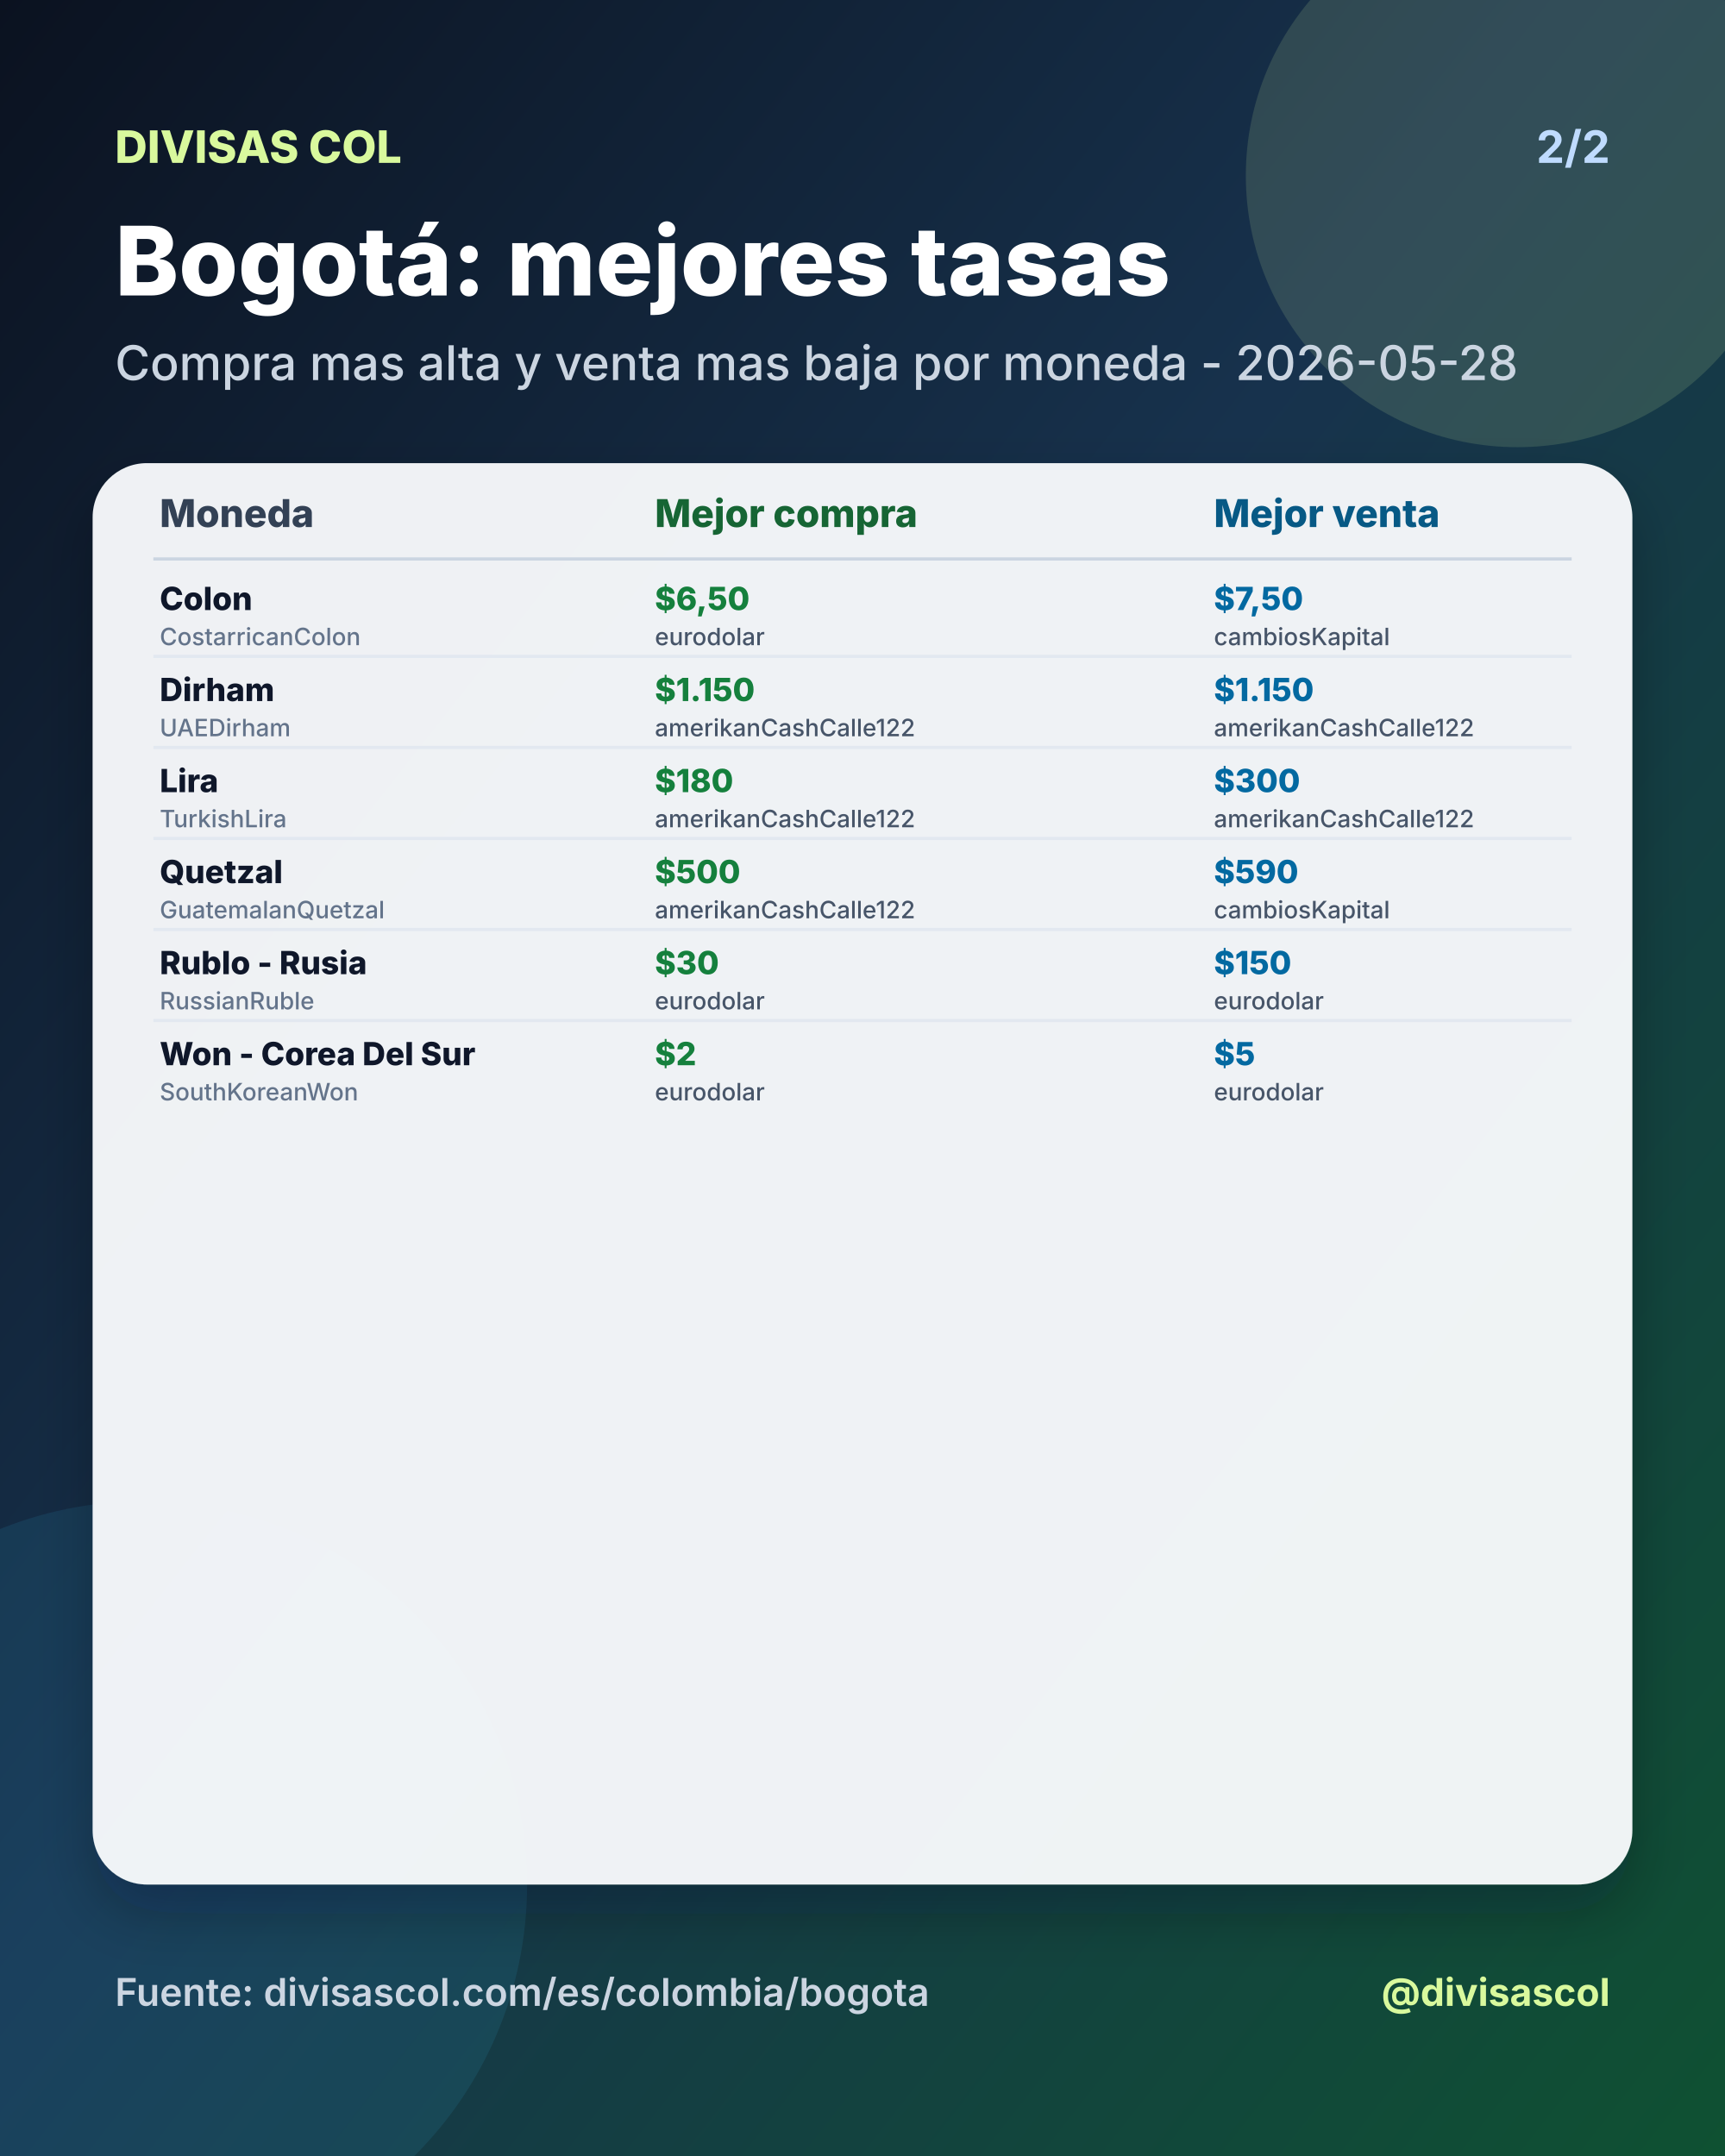
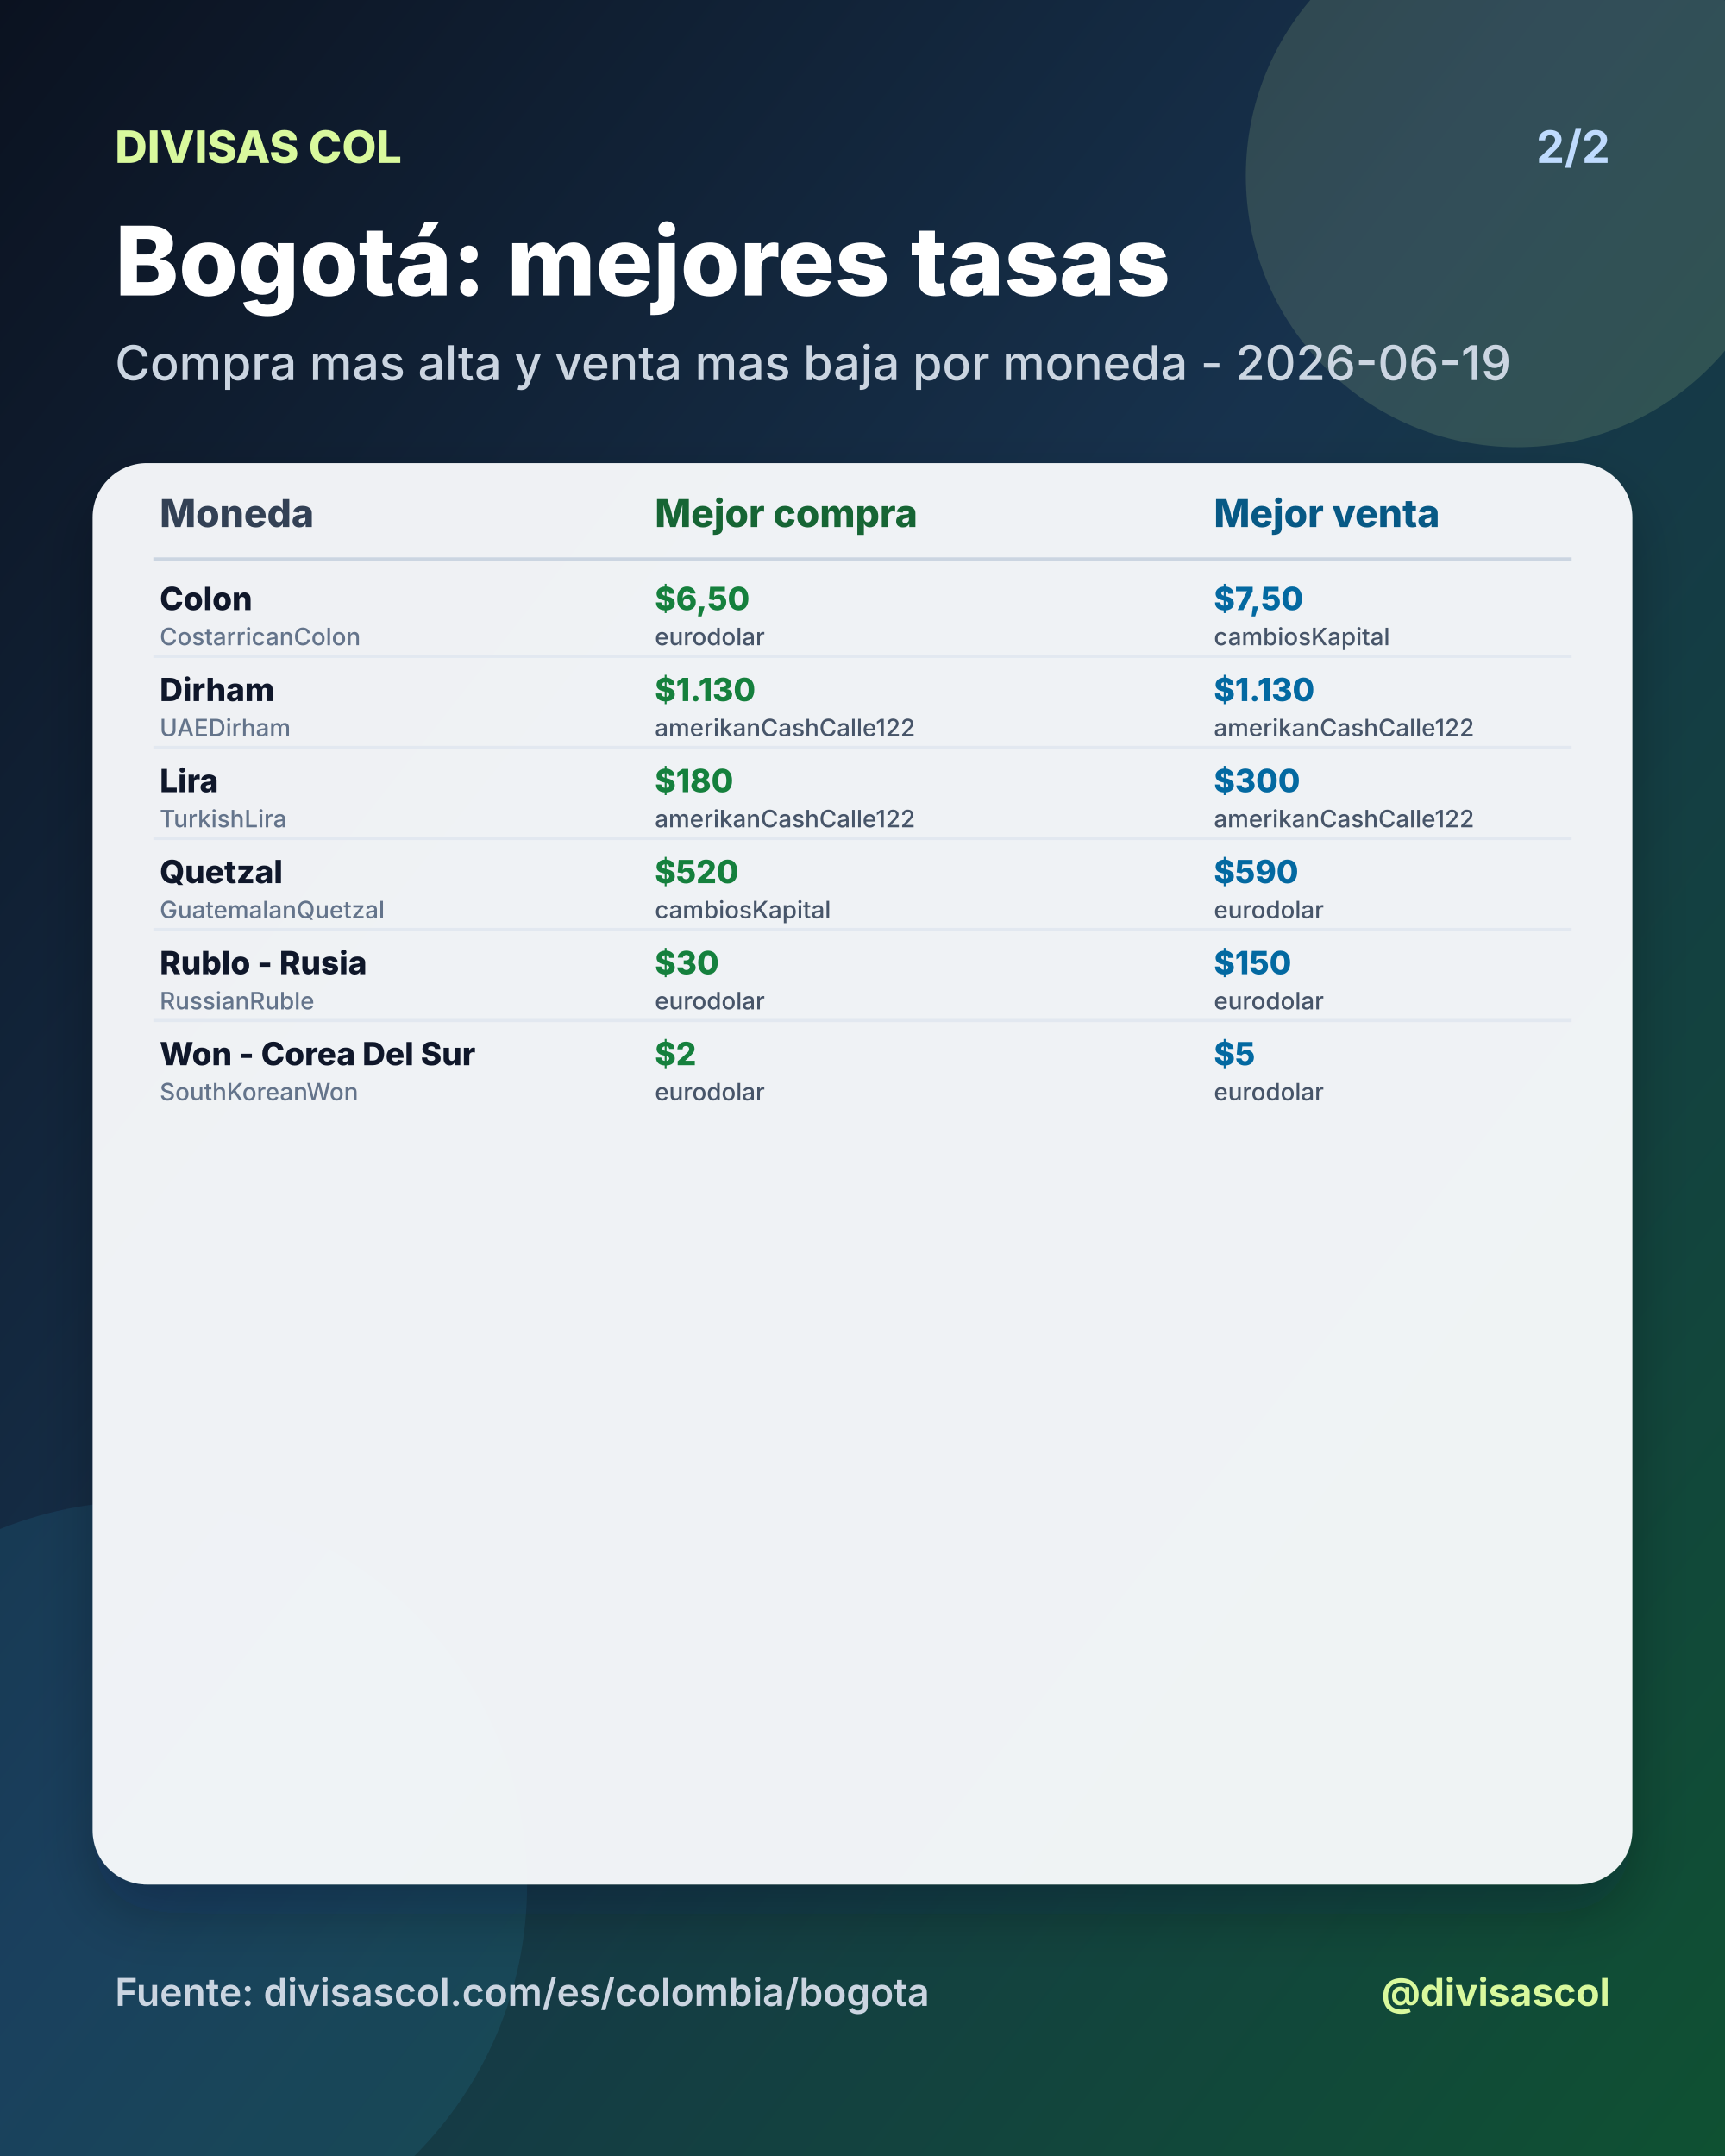
<svg xmlns="http://www.w3.org/2000/svg" width="1080" height="1350" viewBox="0 0 1080 1350">
  <defs>
    <linearGradient id="bg" x1="0" y1="0" x2="1" y2="1">
      <stop offset="0%" stop-color="#0b1220" />
      <stop offset="46%" stop-color="#17324d" />
      <stop offset="100%" stop-color="#0f5132" />
    </linearGradient>
    <filter id="shadow" x="-20%" y="-20%" width="140%" height="140%">
      <feDropShadow dx="0" dy="18" stdDeviation="18" flood-color="#020617" flood-opacity="0.28" />
    </filter>
  </defs>
  <rect width="1080" height="1350" fill="url(#bg)" />
  <circle cx="950" cy="110" r="170" fill="#d9f99d" opacity="0.14" />
  <circle cx="90" cy="1180" r="240" fill="#38bdf8" opacity="0.10" />
  <text x="72" y="102" fill="#d9f99d" font-size="28" font-family="Inter, Arial, sans-serif" font-weight="800" text-anchor="start">DIVISAS COL</text>
  <text x="1008" y="102" fill="#bfdbfe" font-size="28" font-family="Inter, Arial, sans-serif" font-weight="700" text-anchor="end">2/2</text>
  <text x="72" y="185" fill="#ffffff" font-size="60" font-family="Inter, Arial, sans-serif" font-weight="800" text-anchor="start">Bogotá: mejores tasas</text>
-   <text x="72" y="238" fill="#cbd5e1" font-size="30" font-family="Inter, Arial, sans-serif" font-weight="500" text-anchor="start">Compra mas alta y venta mas baja por moneda - 2026-05-28</text>
+   <text x="72" y="238" fill="#cbd5e1" font-size="30" font-family="Inter, Arial, sans-serif" font-weight="500" text-anchor="start">Compra mas alta y venta mas baja por moneda - 2026-06-19</text>
  <rect x="58" y="290" width="964" height="890" rx="34" fill="#f8fafc" opacity="0.96" filter="url(#shadow)" />
  <text x="100" y="330" fill="#334155" font-size="24" font-family="Inter, Arial, sans-serif" font-weight="800" text-anchor="start">Moneda</text>
  <text x="410" y="330" fill="#166534" font-size="24" font-family="Inter, Arial, sans-serif" font-weight="800" text-anchor="start">Mejor compra</text>
  <text x="760" y="330" fill="#075985" font-size="24" font-family="Inter, Arial, sans-serif" font-weight="800" text-anchor="start">Mejor venta</text>
  <line x1="96" y1="350" x2="984" y2="350" stroke="#cbd5e1" stroke-width="2" />
  <text x="100" y="382" fill="#0f172a" font-size="20" font-family="Inter, Arial, sans-serif" font-weight="800" text-anchor="start">Colon</text>
  <text x="100" y="404" fill="#64748b" font-size="15" font-family="Inter, Arial, sans-serif" font-weight="500" text-anchor="start">CostarricanColon</text>
  <text x="410" y="382" fill="#15803d" font-size="20" font-family="Inter, Arial, sans-serif" font-weight="800" text-anchor="start">$6,50</text>
  <text x="410" y="404" fill="#475569" font-size="15" font-family="Inter, Arial, sans-serif" font-weight="500" text-anchor="start">eurodolar</text>
  <text x="760" y="382" fill="#0369a1" font-size="20" font-family="Inter, Arial, sans-serif" font-weight="800" text-anchor="start">$7,50</text>
  <text x="760" y="404" fill="#475569" font-size="15" font-family="Inter, Arial, sans-serif" font-weight="500" text-anchor="start">cambiosKapital</text>
  <line x1="96" y1="411" x2="984" y2="411" stroke="#e2e8f0" stroke-width="2" />
  <text x="100" y="439" fill="#0f172a" font-size="20" font-family="Inter, Arial, sans-serif" font-weight="800" text-anchor="start">Dirham</text>
  <text x="100" y="461" fill="#64748b" font-size="15" font-family="Inter, Arial, sans-serif" font-weight="500" text-anchor="start">UAEDirham</text>
-   <text x="410" y="439" fill="#15803d" font-size="20" font-family="Inter, Arial, sans-serif" font-weight="800" text-anchor="start">$1.150</text>
+   <text x="410" y="439" fill="#15803d" font-size="20" font-family="Inter, Arial, sans-serif" font-weight="800" text-anchor="start">$1.130</text>
  <text x="410" y="461" fill="#475569" font-size="15" font-family="Inter, Arial, sans-serif" font-weight="500" text-anchor="start">amerikanCashCalle122</text>
-   <text x="760" y="439" fill="#0369a1" font-size="20" font-family="Inter, Arial, sans-serif" font-weight="800" text-anchor="start">$1.150</text>
+   <text x="760" y="439" fill="#0369a1" font-size="20" font-family="Inter, Arial, sans-serif" font-weight="800" text-anchor="start">$1.130</text>
  <text x="760" y="461" fill="#475569" font-size="15" font-family="Inter, Arial, sans-serif" font-weight="500" text-anchor="start">amerikanCashCalle122</text>
  <line x1="96" y1="468" x2="984" y2="468" stroke="#e2e8f0" stroke-width="2" />
  <text x="100" y="496" fill="#0f172a" font-size="20" font-family="Inter, Arial, sans-serif" font-weight="800" text-anchor="start">Lira</text>
  <text x="100" y="518" fill="#64748b" font-size="15" font-family="Inter, Arial, sans-serif" font-weight="500" text-anchor="start">TurkishLira</text>
  <text x="410" y="496" fill="#15803d" font-size="20" font-family="Inter, Arial, sans-serif" font-weight="800" text-anchor="start">$180</text>
  <text x="410" y="518" fill="#475569" font-size="15" font-family="Inter, Arial, sans-serif" font-weight="500" text-anchor="start">amerikanCashCalle122</text>
  <text x="760" y="496" fill="#0369a1" font-size="20" font-family="Inter, Arial, sans-serif" font-weight="800" text-anchor="start">$300</text>
  <text x="760" y="518" fill="#475569" font-size="15" font-family="Inter, Arial, sans-serif" font-weight="500" text-anchor="start">amerikanCashCalle122</text>
  <line x1="96" y1="525" x2="984" y2="525" stroke="#e2e8f0" stroke-width="2" />
  <text x="100" y="553" fill="#0f172a" font-size="20" font-family="Inter, Arial, sans-serif" font-weight="800" text-anchor="start">Quetzal</text>
  <text x="100" y="575" fill="#64748b" font-size="15" font-family="Inter, Arial, sans-serif" font-weight="500" text-anchor="start">GuatemalanQuetzal</text>
-   <text x="410" y="553" fill="#15803d" font-size="20" font-family="Inter, Arial, sans-serif" font-weight="800" text-anchor="start">$500</text>
-   <text x="410" y="575" fill="#475569" font-size="15" font-family="Inter, Arial, sans-serif" font-weight="500" text-anchor="start">amerikanCashCalle122</text>
+   <text x="410" y="553" fill="#15803d" font-size="20" font-family="Inter, Arial, sans-serif" font-weight="800" text-anchor="start">$520</text>
+   <text x="410" y="575" fill="#475569" font-size="15" font-family="Inter, Arial, sans-serif" font-weight="500" text-anchor="start">cambiosKapital</text>
  <text x="760" y="553" fill="#0369a1" font-size="20" font-family="Inter, Arial, sans-serif" font-weight="800" text-anchor="start">$590</text>
-   <text x="760" y="575" fill="#475569" font-size="15" font-family="Inter, Arial, sans-serif" font-weight="500" text-anchor="start">cambiosKapital</text>
+   <text x="760" y="575" fill="#475569" font-size="15" font-family="Inter, Arial, sans-serif" font-weight="500" text-anchor="start">eurodolar</text>
  <line x1="96" y1="582" x2="984" y2="582" stroke="#e2e8f0" stroke-width="2" />
  <text x="100" y="610" fill="#0f172a" font-size="20" font-family="Inter, Arial, sans-serif" font-weight="800" text-anchor="start">Rublo - Rusia</text>
  <text x="100" y="632" fill="#64748b" font-size="15" font-family="Inter, Arial, sans-serif" font-weight="500" text-anchor="start">RussianRuble</text>
  <text x="410" y="610" fill="#15803d" font-size="20" font-family="Inter, Arial, sans-serif" font-weight="800" text-anchor="start">$30</text>
  <text x="410" y="632" fill="#475569" font-size="15" font-family="Inter, Arial, sans-serif" font-weight="500" text-anchor="start">eurodolar</text>
  <text x="760" y="610" fill="#0369a1" font-size="20" font-family="Inter, Arial, sans-serif" font-weight="800" text-anchor="start">$150</text>
  <text x="760" y="632" fill="#475569" font-size="15" font-family="Inter, Arial, sans-serif" font-weight="500" text-anchor="start">eurodolar</text>
  <line x1="96" y1="639" x2="984" y2="639" stroke="#e2e8f0" stroke-width="2" />
  <text x="100" y="667" fill="#0f172a" font-size="20" font-family="Inter, Arial, sans-serif" font-weight="800" text-anchor="start">Won - Corea Del Sur</text>
  <text x="100" y="689" fill="#64748b" font-size="15" font-family="Inter, Arial, sans-serif" font-weight="500" text-anchor="start">SouthKoreanWon</text>
  <text x="410" y="667" fill="#15803d" font-size="20" font-family="Inter, Arial, sans-serif" font-weight="800" text-anchor="start">$2</text>
  <text x="410" y="689" fill="#475569" font-size="15" font-family="Inter, Arial, sans-serif" font-weight="500" text-anchor="start">eurodolar</text>
  <text x="760" y="667" fill="#0369a1" font-size="20" font-family="Inter, Arial, sans-serif" font-weight="800" text-anchor="start">$5</text>
  <text x="760" y="689" fill="#475569" font-size="15" font-family="Inter, Arial, sans-serif" font-weight="500" text-anchor="start">eurodolar</text>
  <text x="72" y="1256" fill="#cbd5e1" font-size="24" font-family="Inter, Arial, sans-serif" font-weight="600" text-anchor="start">Fuente: divisascol.com/es/colombia/bogota</text>
  <text x="1008" y="1256" fill="#d9f99d" font-size="24" font-family="Inter, Arial, sans-serif" font-weight="700" text-anchor="end">@divisascol</text>
</svg>
